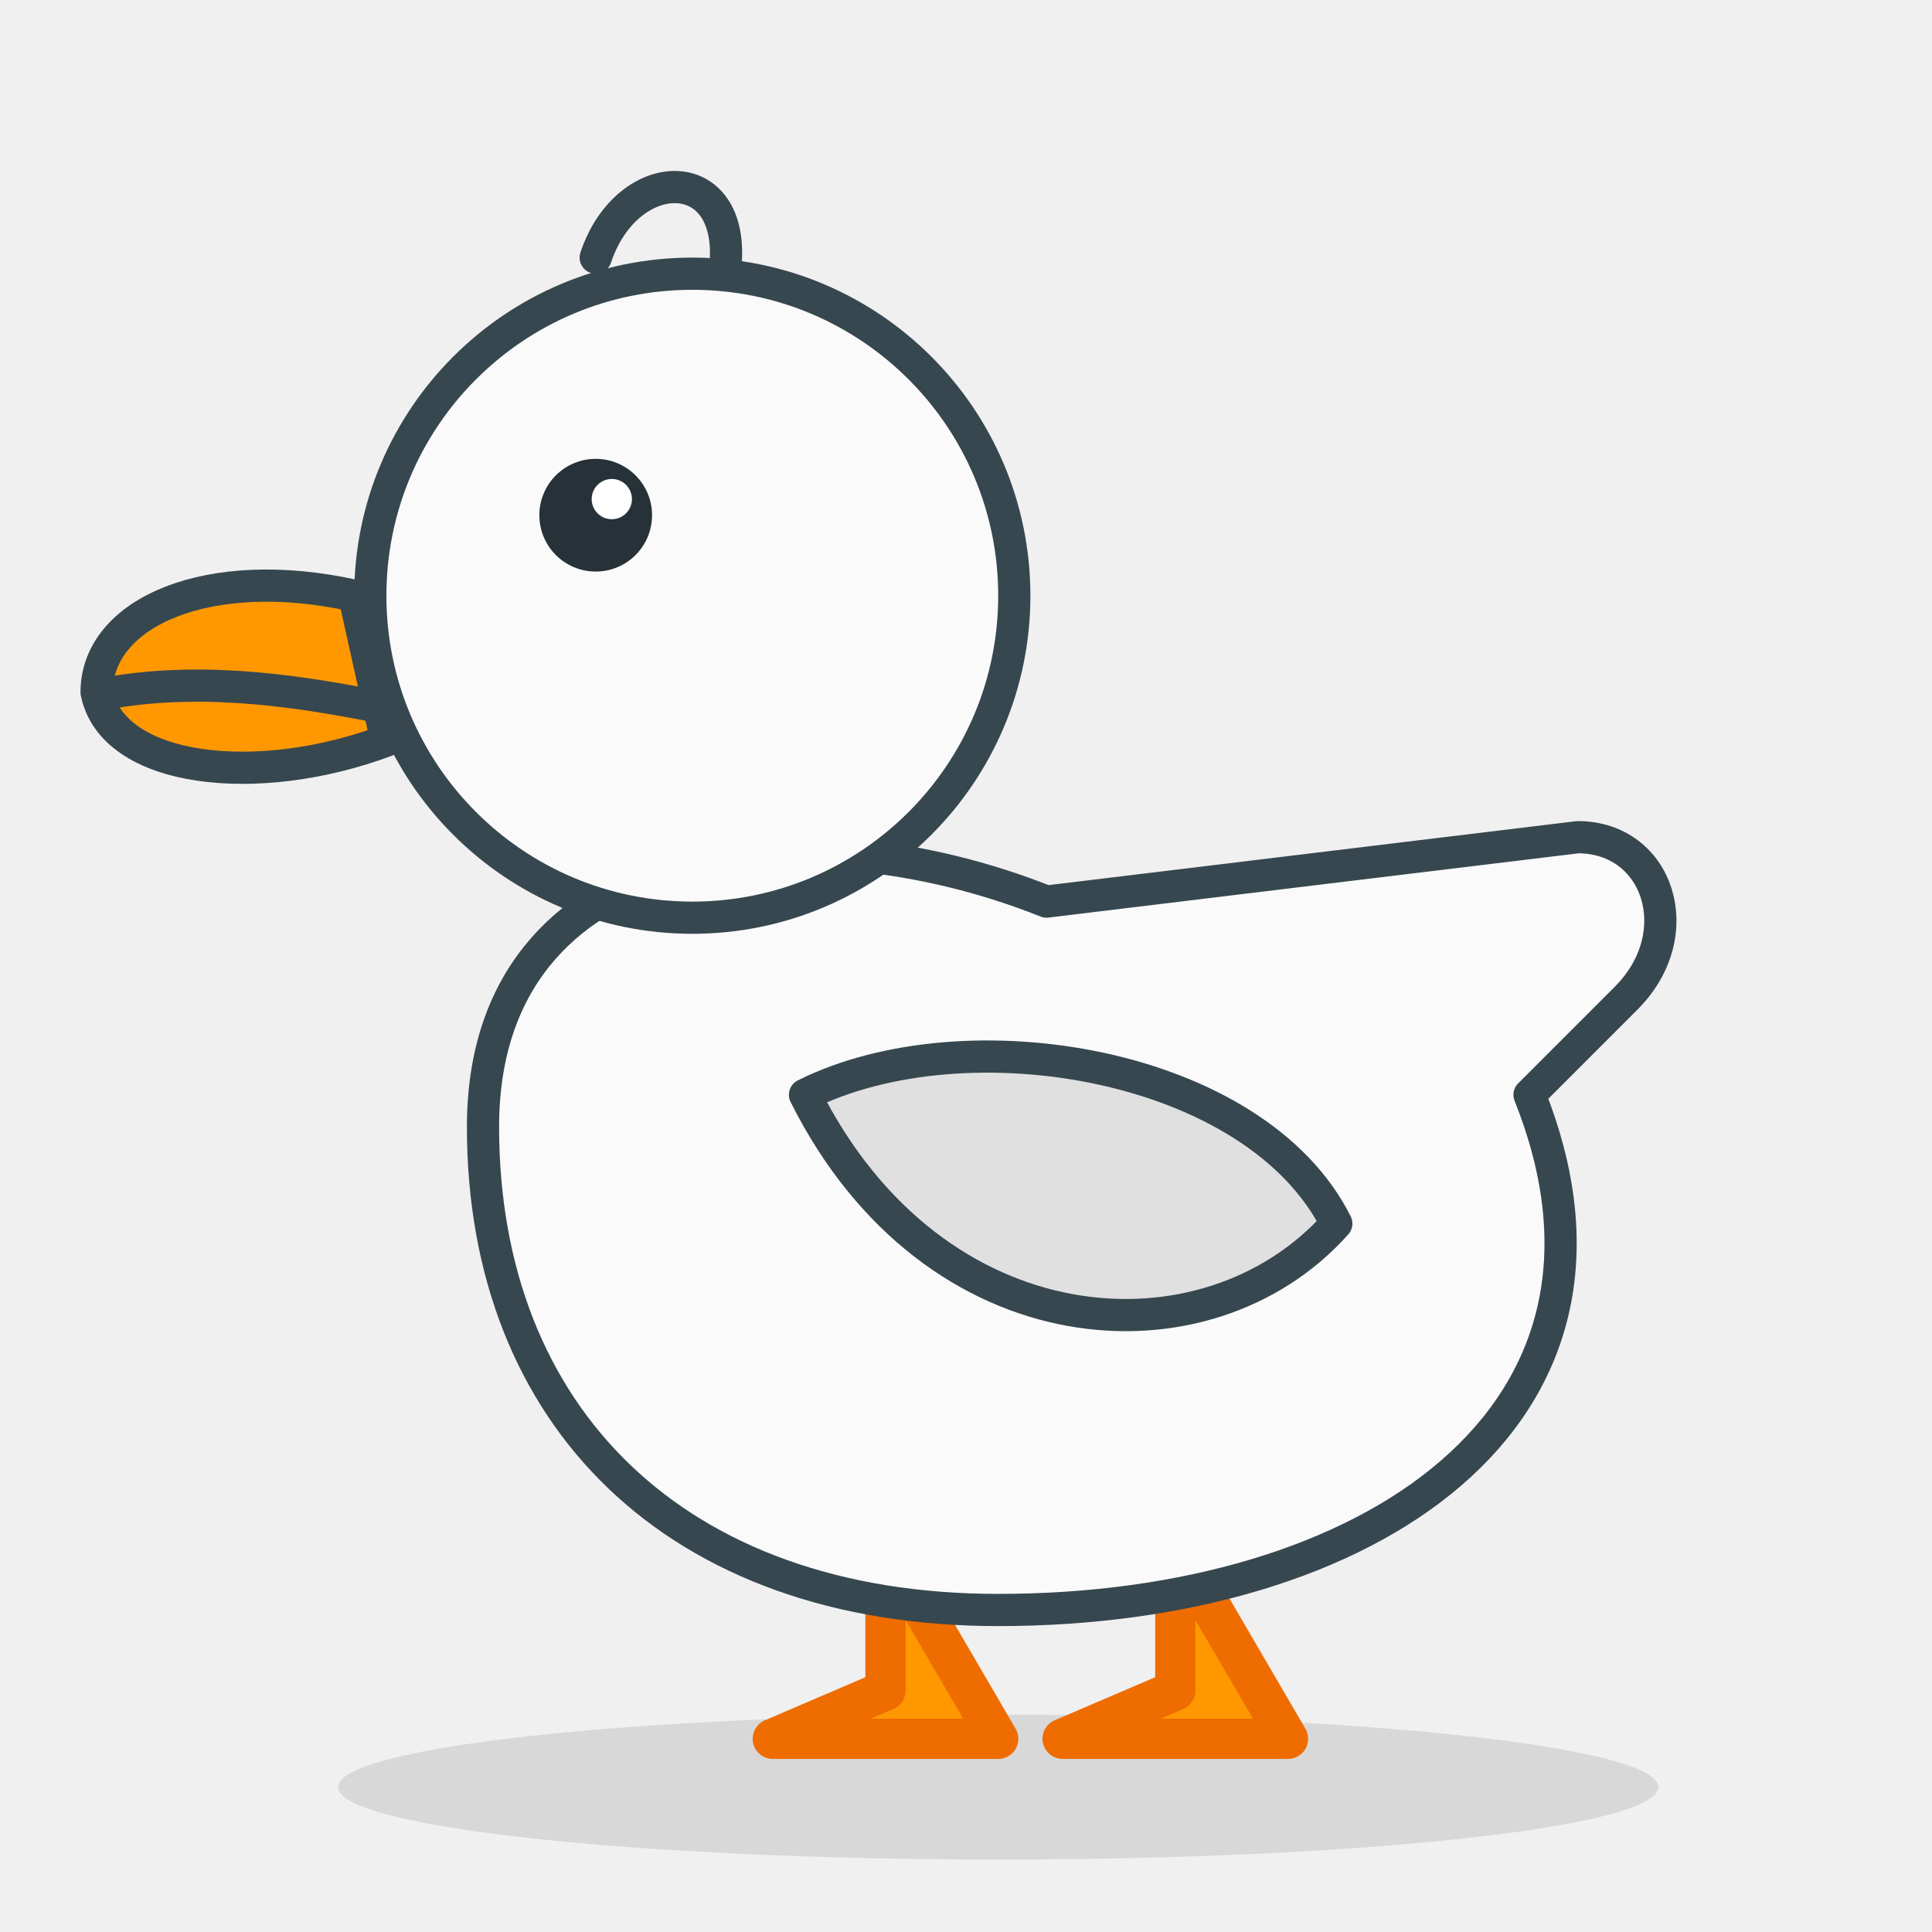
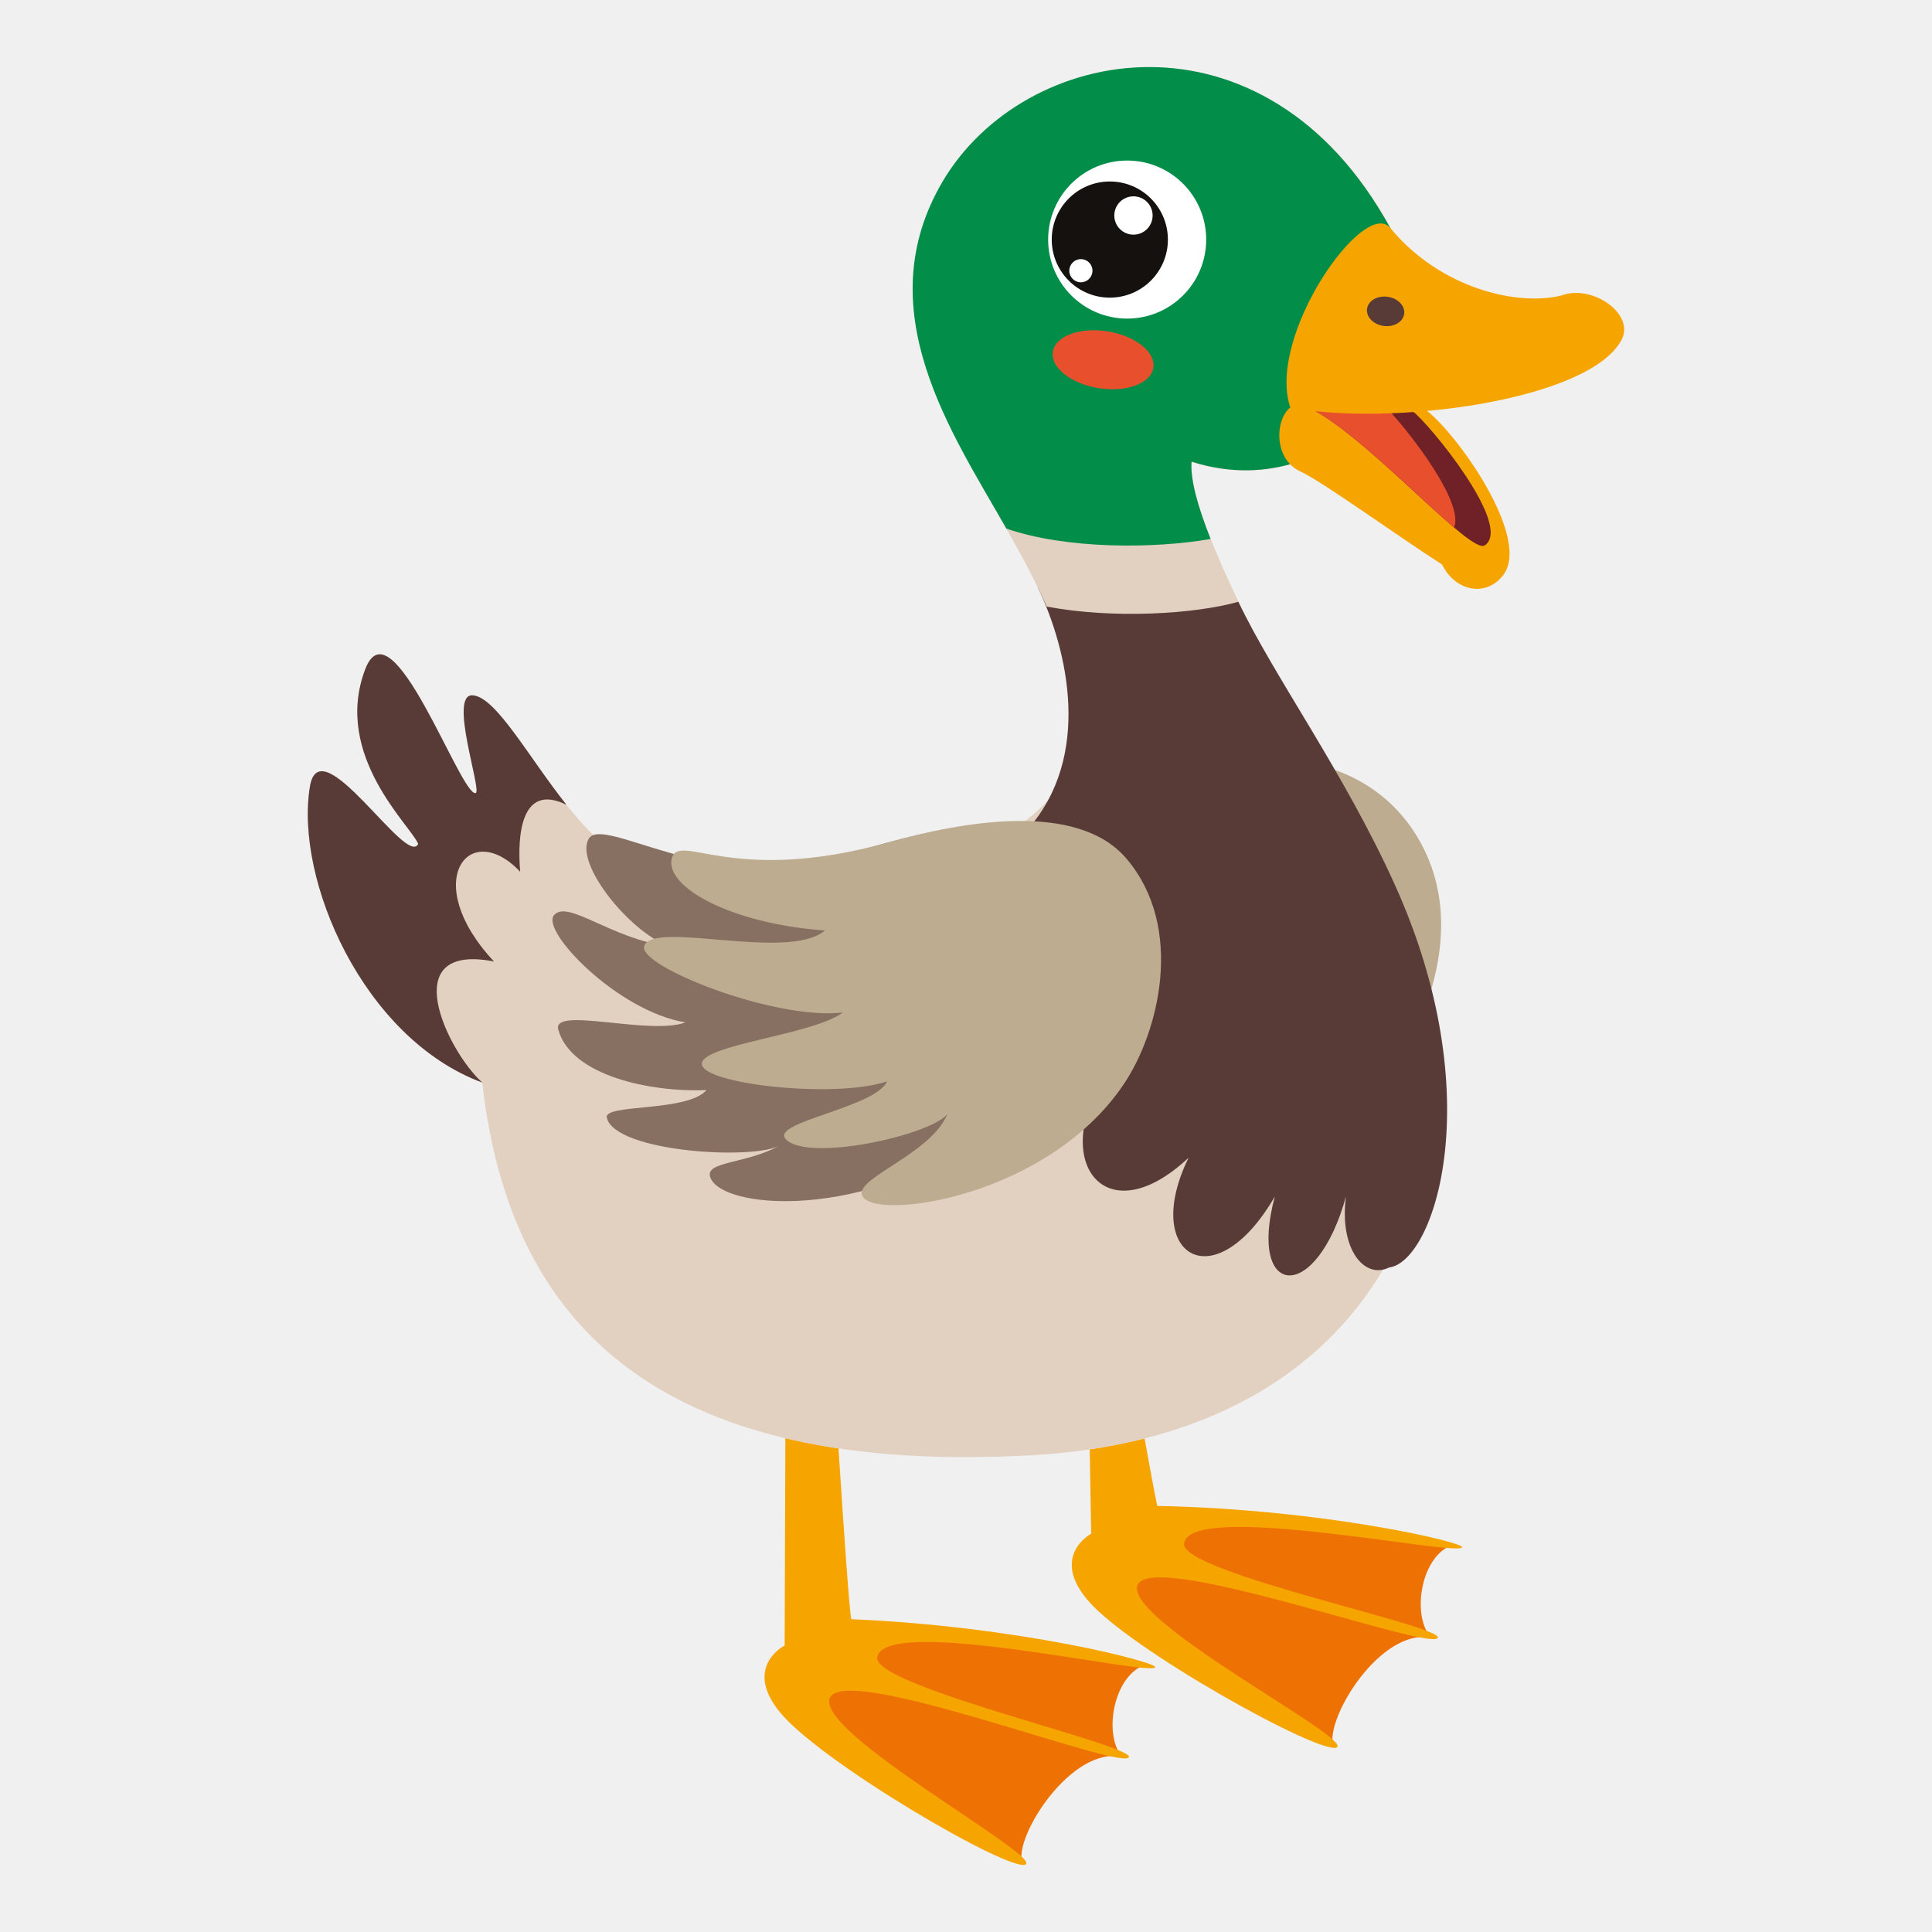
- <svg xmlns="http://www.w3.org/2000/svg" viewBox="0 0 240 240" role="img" aria-label="Pato">
-   <ellipse cx="124" cy="222" rx="82" ry="9" fill="#000" opacity="0.1" />
-   <g stroke="#ef6c00" stroke-width="5" stroke-linecap="round" stroke-linejoin="round" fill="#ff9800">
-     <path d="M110 192 V210 L96 216 H124 Z" />
-     <path d="M146 192 V210 L132 216 H160 Z" />
+ <svg xmlns="http://www.w3.org/2000/svg" version="1.1" id="Capa_1" x="0px" y="0px" viewBox="0 0 500 500" style="enable-background:new 0 0 500 500;" xml:space="preserve">
+   <style type="text/css">
+ 	.st0{fill:#EB2032;}
+ 	.st1{fill:#AD1521;}
+ 	.st2{fill:#C91629;}
+ 	.st3{fill:#A91720;}
+ 	.st4{fill:#FFC32B;}
+ 	.st5{fill:#E7A024;}
+ 	.st6{fill:#FFF4C2;}
+ 	.st7{fill:#FFE793;}
+ 	.st8{fill:#C41828;}
+ 	.st9{fill:#F75259;}
+ 	.st10{fill:#A55116;}
+ 	.st11{fill:#743711;}
+ 	.st12{fill:#BA7A12;}
+ 	.st13{fill:#EEA323;}
+ 	.st14{fill:#FFE68B;}
+ 	.st15{fill:#EA2031;}
+ 	.st16{fill:#A41320;}
+ 	.st17{fill:#BF1827;}
+ 	.st18{fill:#C51929;}
+ 	.st19{fill:#E92232;}
+ 	.st20{fill:#F0C68B;}
+ 	.st21{fill:#FFE8C8;}
+ 	.st22{fill:#005AB3;}
+ 	.st23{fill:#0080FF;}
+ 	.st24{fill:#FFC800;}
+ 	.st25{fill:#FFEA00;}
+ 	.st26{fill:#59B300;}
+ 	.st27{fill:#88CC00;}
+ 	.st28{fill:#E60049;}
+ 	.st29{fill:#FF0051;}
+ 	.st30{opacity:0.5;fill:#FFFFFF;}
+ 	.st31{fill:#FCD6B1;}
+ 	.st32{opacity:0.5;fill:#EDB174;}
+ 	.st33{fill:#BA0808;}
+ 	.st34{opacity:0.2;fill:#FFFFFF;}
+ 	.st35{fill:#A9BEC9;}
+ 	.st36{fill:#CEE6ED;}
+ 	.st37{opacity:0.2;fill:#561F0B;}
+ 	.st38{fill:#FCCBA2;}
+ 	.st39{fill:#BDCCD4;}
+ 	.st40{fill:#FF9933;}
+ 	.st41{fill:#FFCC33;}
+ 	.st42{fill:#FCB910;}
+ 	.st43{fill:#AEC3C4;}
+ 	.st44{opacity:0.3;fill:#FFFFFF;}
+ 	.st45{fill:#A1ADB7;}
+ 	.st46{opacity:0.3;}
+ 	.st47{fill:#EF473F;}
+ 	.st48{fill:#F9CB98;}
+ 	.st49{fill:#C4987A;}
+ 	.st50{opacity:0.2;}
+ 	.st51{fill:#C69F77;}
+ 	.st52{fill:#6E6E6E;}
+ 	.st53{fill:#D9BF9D;}
+ 	.st54{fill:#2D292B;}
+ 	.st55{fill:#FFAD42;}
+ 	.st56{fill:#FF3D3D;}
+ 	.st57{opacity:0.15;}
+ 	.st58{fill:#BABABA;}
+ 	.st59{fill:#4F352D;}
+ 	.st60{fill:#FBC732;}
+ 	.st61{fill:#30211C;}
+ 	.st62{opacity:0.8;fill:#474747;}
+ 	.st63{fill:#262626;}
+ 	.st64{opacity:0.6;fill:#ADADAD;}
+ 	.st65{opacity:0.8;}
+ 	.st66{fill:#474747;}
+ 	.st67{opacity:0.25;}
+ 	.st68{fill:#7B7F80;}
+ 	.st69{fill:#17191C;}
+ 	.st70{fill:#9C9FA1;}
+ 	.st71{fill:#DBDBDA;}
+ 	.st72{fill:#C2C3C3;}
+ 	.st73{fill:#761113;}
+ 	.st74{fill:#F17D6E;}
+ 	.st75{fill:#FFFFFF;}
+ 	.st76{fill:#E88B24;}
+ 	.st77{fill:#F79830;}
+ 	.st78{fill:#A03D23;}
+ 	.st79{fill:#FFFFFF;stroke:#231F20;stroke-width:17.087;stroke-miterlimit:10;}
+ 	.st80{fill:#FCDBB9;}
+ 	.st81{fill:#905624;}
+ 	.st82{fill:#905724;}
+ 	.st83{fill:#FF618E;}
+ 	.st84{fill:#231F20;}
+ 	.st85{fill:#A80F3B;}
+ 	.st86{opacity:0.5;fill:#F89832;}
+ 	.st87{opacity:0.65;fill:#F89832;}
+ 	.st88{fill:#4B200F;}
+ 	.st89{fill:#914722;}
+ 	.st90{fill:#592710;}
+ 	.st91{fill:#A55E37;}
+ 	.st92{fill:#F16E75;}
+ 	.st93{fill:#2B0E07;}
+ 	.st94{fill:#F37C64;}
+ 	.st95{fill:#61221B;}
+ 	.st96{fill:#5DC2AC;}
+ 	.st97{fill:#8B434E;}
+ 	.st98{fill:#924652;}
+ 	.st99{fill:#54935C;}
+ 	.st100{fill:#216B45;}
+ 	.st101{fill:#234B32;}
+ 	.st102{fill:#F29BA1;}
+ 	.st103{fill:#EE787C;}
+ 	.st104{fill:#352727;}
+ 	.st105{fill:#E20613;}
+ 	.st106{fill:#3D2932;}
+ 	.st107{fill:#F8AF00;}
+ 	.st108{fill:#E18800;}
+ 	.st109{fill:#10AE96;}
+ 	.st110{fill:#CFE7E1;}
+ 	.st111{fill:#88CAC0;}
+ 	.st112{fill:#080907;}
+ 	.st113{fill:#F0971C;}
+ 	.st114{fill:#671307;}
+ 	.st115{fill:#E64610;}
+ 	.st116{fill:#A8A8A8;}
+ 	.st117{fill:#49494B;}
+ 	.st118{fill:#D3D4D3;}
+ 	.st119{fill:#2B3138;}
+ 	.st120{fill:#BCBCBC;}
+ 	.st121{fill:#F69678;}
+ 	.st122{fill:#E97D58;}
+ 	.st123{fill:#630C18;}
+ 	.st124{fill:#F7A58A;}
+ 	.st125{fill:#2C292A;}
+ 	.st126{fill:#F9F9F5;}
+ 	.st127{fill:#E8E5E5;}
+ 	.st128{fill:#BDAC90;}
+ 	.st129{fill:#ED7203;}
+ 	.st130{fill:#F6A500;}
+ 	.st131{fill:#F4EBE7;}
+ 	.st132{fill:#E2D1C1;}
+ 	.st133{fill:#583B37;}
+ 	.st134{fill:#028D49;}
+ 	.st135{fill:#6F2127;}
+ 	.st136{fill:#E84F2D;}
+ 	.st137{fill:#14110E;}
+ 	.st138{fill:#876F62;}
+ 	.st139{fill:#EF7E24;}
+ 	.st140{fill:#FABE15;}
+ 	.st141{fill:#F6AD00;}
+ 	.st142{fill:#E64011;}
+ 	.st143{fill:#180406;}
+ 	.st144{fill:#EC6E1C;}
+ 	.st145{fill:#94C13B;}
+ 	.st146{fill:#679533;}
+ 	.st147{fill:#466727;}
+ 	.st148{fill:#B2CD4A;}
+ 	.st149{fill:#78A32C;}
+ 	.st150{fill:#319236;}
+ 	.st151{fill:#0B1612;}
+ 	.st152{fill:#FBEB7C;}
+ 	.st153{fill:#180612;}
+ 	.st154{fill:#5F8A2F;}
+ 	.st155{fill:#E53B36;}
+ 	.st156{fill:#ED7136;}
+ </style>
+   <g>
+     <g>
+       <path class="st128" d="M367.15,217.19c-14.28-24.62-49.8-29.74-93.33-2.14s-81.26,1.57-84.31,10.08    c-3.05,8.51,18.39,21.01,31.49,23.6c-18.32,0.72-35.31-6.53-38.87-0.89c-3.56,5.64,20.02,25.05,41.76,24.98    c-10.43,6.05-30.86-1.28-31,5.01c-0.14,6.29,25.39,15.45,42.63,11.84c-4.76,7.9-21.6,11.14-18.94,14.76    c2.66,3.62,45.39,4.15,51.82-2c-9.33,7.79-24.25,9.74-20.34,13.83c3.91,4.09,71.95,10.63,105.34-29.05    C366.23,271.98,381.55,242.02,367.15,217.19z" />
+       <g>
+         <path class="st129" d="M376.64,399.62c-8.89,2.17-11.52,18.49-6.26,24.21c-13.19-2.55-27.45,21.02-25.35,27.89     c-18.87-8.01-54-36.19-58.96-43.25c-4.96-7.05,5.29-14.76,29.88-15.14S376.64,399.62,376.64,399.62z" />
+         <path class="st130" d="M293.17,355.29c0,0,5.18,29.3,6.33,34.44c43.28,0.87,79.73,9.47,78.9,10.73     c-1.58,2.4-70.73-12.24-71.97-0.97c-0.84,7.61,68.9,21.63,65.58,24.49s-72.54-22.44-77.47-14.04     c-5.1,8.69,55.74,39.9,51.41,42.29c-3.96,2.18-53.87-25.43-64.56-38.22c-9.59-11.47,1.01-17.1,1.01-17.1l-0.63-35.7     L293.17,355.29z" />
+       </g>
+       <g>
+         <path class="st129" d="M297.22,430.61c-8.93,1.98-11.92,18.24-6.78,24.07c-13.13-2.83-27.9,20.42-25.95,27.33     c-18.69-8.41-53.2-37.36-58-44.52c-4.8-7.16,5.61-14.64,30.2-14.49C261.28,423.16,297.22,430.61,297.22,430.61z" />
+         <path class="st130" d="M214.86,340.62c0,0,4.42,73.26,5.45,78.43c43.25,1.81,79.51,11.2,78.65,12.45     c-1.63,2.37-70.44-13.78-71.93-2.54c-1,7.59,68.41,23.12,65.03,25.91c-3.38,2.79-72.04-24.01-77.15-15.72     c-5.29,8.58,54.86,41.1,50.48,43.39c-4,2.09-53.3-26.6-63.71-39.61c-9.34-11.68,1.39-17.08,1.39-17.08l0.27-79.56L214.86,340.62z     " />
+       </g>
+       <path class="st131" d="M359.81,59c-32.62-59.42-89.94-43.74-110.9-8.14c-23.5,39.91,5.72,72.05,19.44,100.64    c13.2,27.5,17.13,46.89-4.88,62.33s-88.91,17.16-104.35,6.86c-15.44-10.29-28.41-40.18-36.79-40.74    c-6.38-0.43,2.52,24.86,0.77,25.3c-3.84,0.97-21.72-50.16-28.59-32.02c-8.47,22.35,12.01,40.6,13.72,45.18    c-2.94,6.25-25.41-30.59-28.02-14.87c-3.98,23.91,13.72,65.19,44.6,76.63c6.29,55.47,37.74,102.17,141.82,96.46    s120.66-95.88,92.07-148.49s-51.47-93.78-50.32-108.65c21.33,6.78,36-4.04,36-4.04S375.11,86.88,359.81,59z" />
+       <path class="st132" d="M359.81,59c-32.62-59.42-89.94-43.74-110.9-8.14c-23.5,39.91,5.72,72.05,19.44,100.64    c13.2,27.5,17.13,46.89-4.88,62.33s-88.91,17.16-104.35,6.86c-15.44-10.29-28.41-40.18-36.79-40.74    c-6.38-0.43,2.52,24.86,0.77,25.3c-3.84,0.97-21.72-50.16-28.59-32.02c-8.47,22.35,12.01,40.6,13.72,45.18    c-2.94,6.25-25.41-30.59-28.02-14.87c-3.98,23.91,13.72,65.19,44.6,76.63c6.29,55.47,37.74,102.17,141.82,96.46    s120.66-95.88,92.07-148.49s-51.47-93.78-50.32-108.65c21.33,6.78,36-4.04,36-4.04S375.11,86.88,359.81,59z" />
+       <path class="st133" d="M80.21,203.54c2.61-15.73,25.08,21.12,28.02,14.87c-1.72-4.57-22.19-22.83-13.72-45.18    c6.87-18.14,24.75,32.99,28.59,32.02c1.75-0.44-7.14-25.72-0.77-25.3c6,0.4,14.35,15.82,24.27,28.33    c-11.66-5.73-12.79,7.65-11.98,17.33c-13.22-14.03-26.12,2.58-6.77,23.22c-25.8-5-11.93,23.38-3.03,31.34    C93.93,268.73,76.23,227.46,80.21,203.54z" />
+       <path class="st133" d="M277.37,247.03c12.15-9.29-1.04-22.03-11.46-32.32c16.77-18.92,10.53-46.26,2.65-62.75    c19.66-1.89,50.15,3.38,51.93,3.78l0,0c9.22,19.33,27.14,43.8,40.39,73c24.9,54.88,10.28,97.79-1.34,99.27    c-6.49,3.21-12.98-4.81-11.21-18.34c-7.73,27.97-25.5,26.44-18.41,0c-15.83,27.24-34.61,14.97-22.31-10.06    c-20.96,19.69-35.18,1.96-22.75-19.45C257.03,290.36,251.56,266.77,277.37,247.03z" />
+       <path class="st132" d="M270.89,156.98c-0.8-1.79-1.65-3.61-2.55-5.48c-13.72-28.59-42.94-60.73-19.44-100.64    c20.97-35.6,78.29-51.28,110.9,8.14c15.3,27.87-15.44,56.44-15.44,56.44s-14.67,10.82-36,4.04c-0.53,6.91,4.12,19.49,12.12,36.26    C309.12,158.95,287.96,160.22,270.89,156.98z" />
+       <path class="st134" d="M260.45,136.8c-14.15-24.89-36.06-56.61-16.5-89.83C264.92,11.37,327.19-0.42,359.81,59    c15.3,27.87-15.44,56.44-15.44,56.44s-14.67,10.82-36,4.04c-0.34,4.45,1.47,11.25,4.93,20    C298.58,142.07,275.84,142.13,260.45,136.8z" />
+       <path class="st130" d="M367.72,105.25c7.07,3.77,28.63,32.94,21.54,43.25c-4.08,5.94-12.35,5.03-16.06-2.41    c-11.61-7.42-30.94-21.46-36.67-24.08c-6.91-3.15-6.62-13.37-2.6-16.56C337.95,102.26,367.72,105.25,367.72,105.25z" />
+       <path class="st135" d="M365.71,106.53c4.13,3.11,25.97,29.59,18.55,34.61c-3.61,2.44-28.54-26.1-43.74-34.71    C349.55,104.28,365.71,106.53,365.71,106.53z" />
+       <path class="st136" d="M359.13,105.85c6.38,6.82,19.8,24.39,17.18,30.68c-9.51-8.04-25.07-24.03-35.79-30.1    C345.84,105.16,353.63,105.42,359.13,105.85z" />
+       <circle class="st75" cx="291.71" cy="62" r="20.45" />
+       <circle class="st137" cx="287.22" cy="62" r="15.03" />
+       <circle class="st75" cx="293.34" cy="55.77" r="4.96" />
+       <circle class="st75" cx="279.73" cy="70.06" r="3" />
+       <ellipse transform="matrix(0.1589 -0.9873 0.9873 0.1589 148.177 360.1747)" class="st136" cx="285.49" cy="93.12" rx="7.44" ry="13.17" />
+       <path class="st138" d="M290.78,235.48c-8.24-21.72-23.39-29.96-74.32-13.46c-31.11,10.07-60.54-11.35-64.13-4.9    c-3.59,6.45,10.5,23.92,20.7,27.74c-14.85-1.84-26.01-12.12-29.63-8.05c-3.61,4.07,16.48,24.96,34,27.78    c-9.21,3.49-34.61-4.26-32.92,1.87c3.31,12,24,16.27,38.36,15.65c-4.88,5.73-26.58,3.52-25.8,7.1c1.97,9.07,39,11.16,45,7.07    c-8.55,5.04-19.81,4.12-18.21,8.45c3.27,8.86,44.72,11.55,76.86-15.99C273.06,278.15,299.1,257.39,290.78,235.48z" />
+       <path class="st128" d="M291.56,222.25c-12.86-15.18-43.04-9.47-61.63-4.26c-40.6,11.38-54.41-2.93-56.09,4.26    c-1.68,7.19,14.87,16.73,39.65,18.57c-9.6,8.07-44.61-2.77-46.78,4.04c-1.65,5.19,33.81,19.27,51.42,17.17    c-7.89,5.89-36.95,8.32-36.48,13.43c0.47,5.11,34.3,8.94,47.94,4.4c-3.12,6.85-30.36,10.53-26.24,14.95    c5.6,6.01,37.19-0.89,41.83-6.47c-4.44,10.73-25.31,16.92-21.79,21.53c4.5,5.9,47.86-0.29,67.38-29.19    C299.89,267.21,306.71,240.12,291.56,222.25z" />
+       <path class="st130" d="M359.81,59c-6.67-8.12-32.12,27.94-25.88,46.45c25.77,5.01,77.69-1.73,85.79-17.63    c3.36-6.6-7.62-14.27-15.49-11.39C392.72,79.38,372.62,74.59,359.81,59z" />
+       <ellipse transform="matrix(0.1369 -0.9906 0.9906 0.1369 229.6685 424.7856)" class="st133" cx="358.61" cy="80.59" rx="3.81" ry="4.85" />
+     </g>
  </g>
-   <g stroke="#37474f" stroke-width="4" stroke-linejoin="round">
-     <path d="M60 140 C60 104 100 100 130 112 L196 104 C206 104 210 116 202 124 L190 136 C206 176 170 200 124 200 C84 200 60 176 60 140 Z" fill="#fafafa" />
-     <path d="M100 136 C120 126 156 132 166 152 C150 170 116 168 100 136 Z" fill="#e0e0e0" />
-     <circle cx="86" cy="74" r="40" fill="#fafafa" />
-     <path d="M44 74 C26 70 12 76 12 86 C14 96 32 98 48 92 Z" fill="#ff9800" />
-     <path d="M14 86 C26 84 38 86 48 88" fill="none" />
-   </g>
-   <circle cx="74" cy="64" r="7" fill="#263238" />
-   <circle cx="76" cy="62" r="2.5" fill="#fff" />
-   <path d="M74 32 C78 20 92 20 90 34" fill="none" stroke="#37474f" stroke-width="4" stroke-linecap="round" />
</svg>
